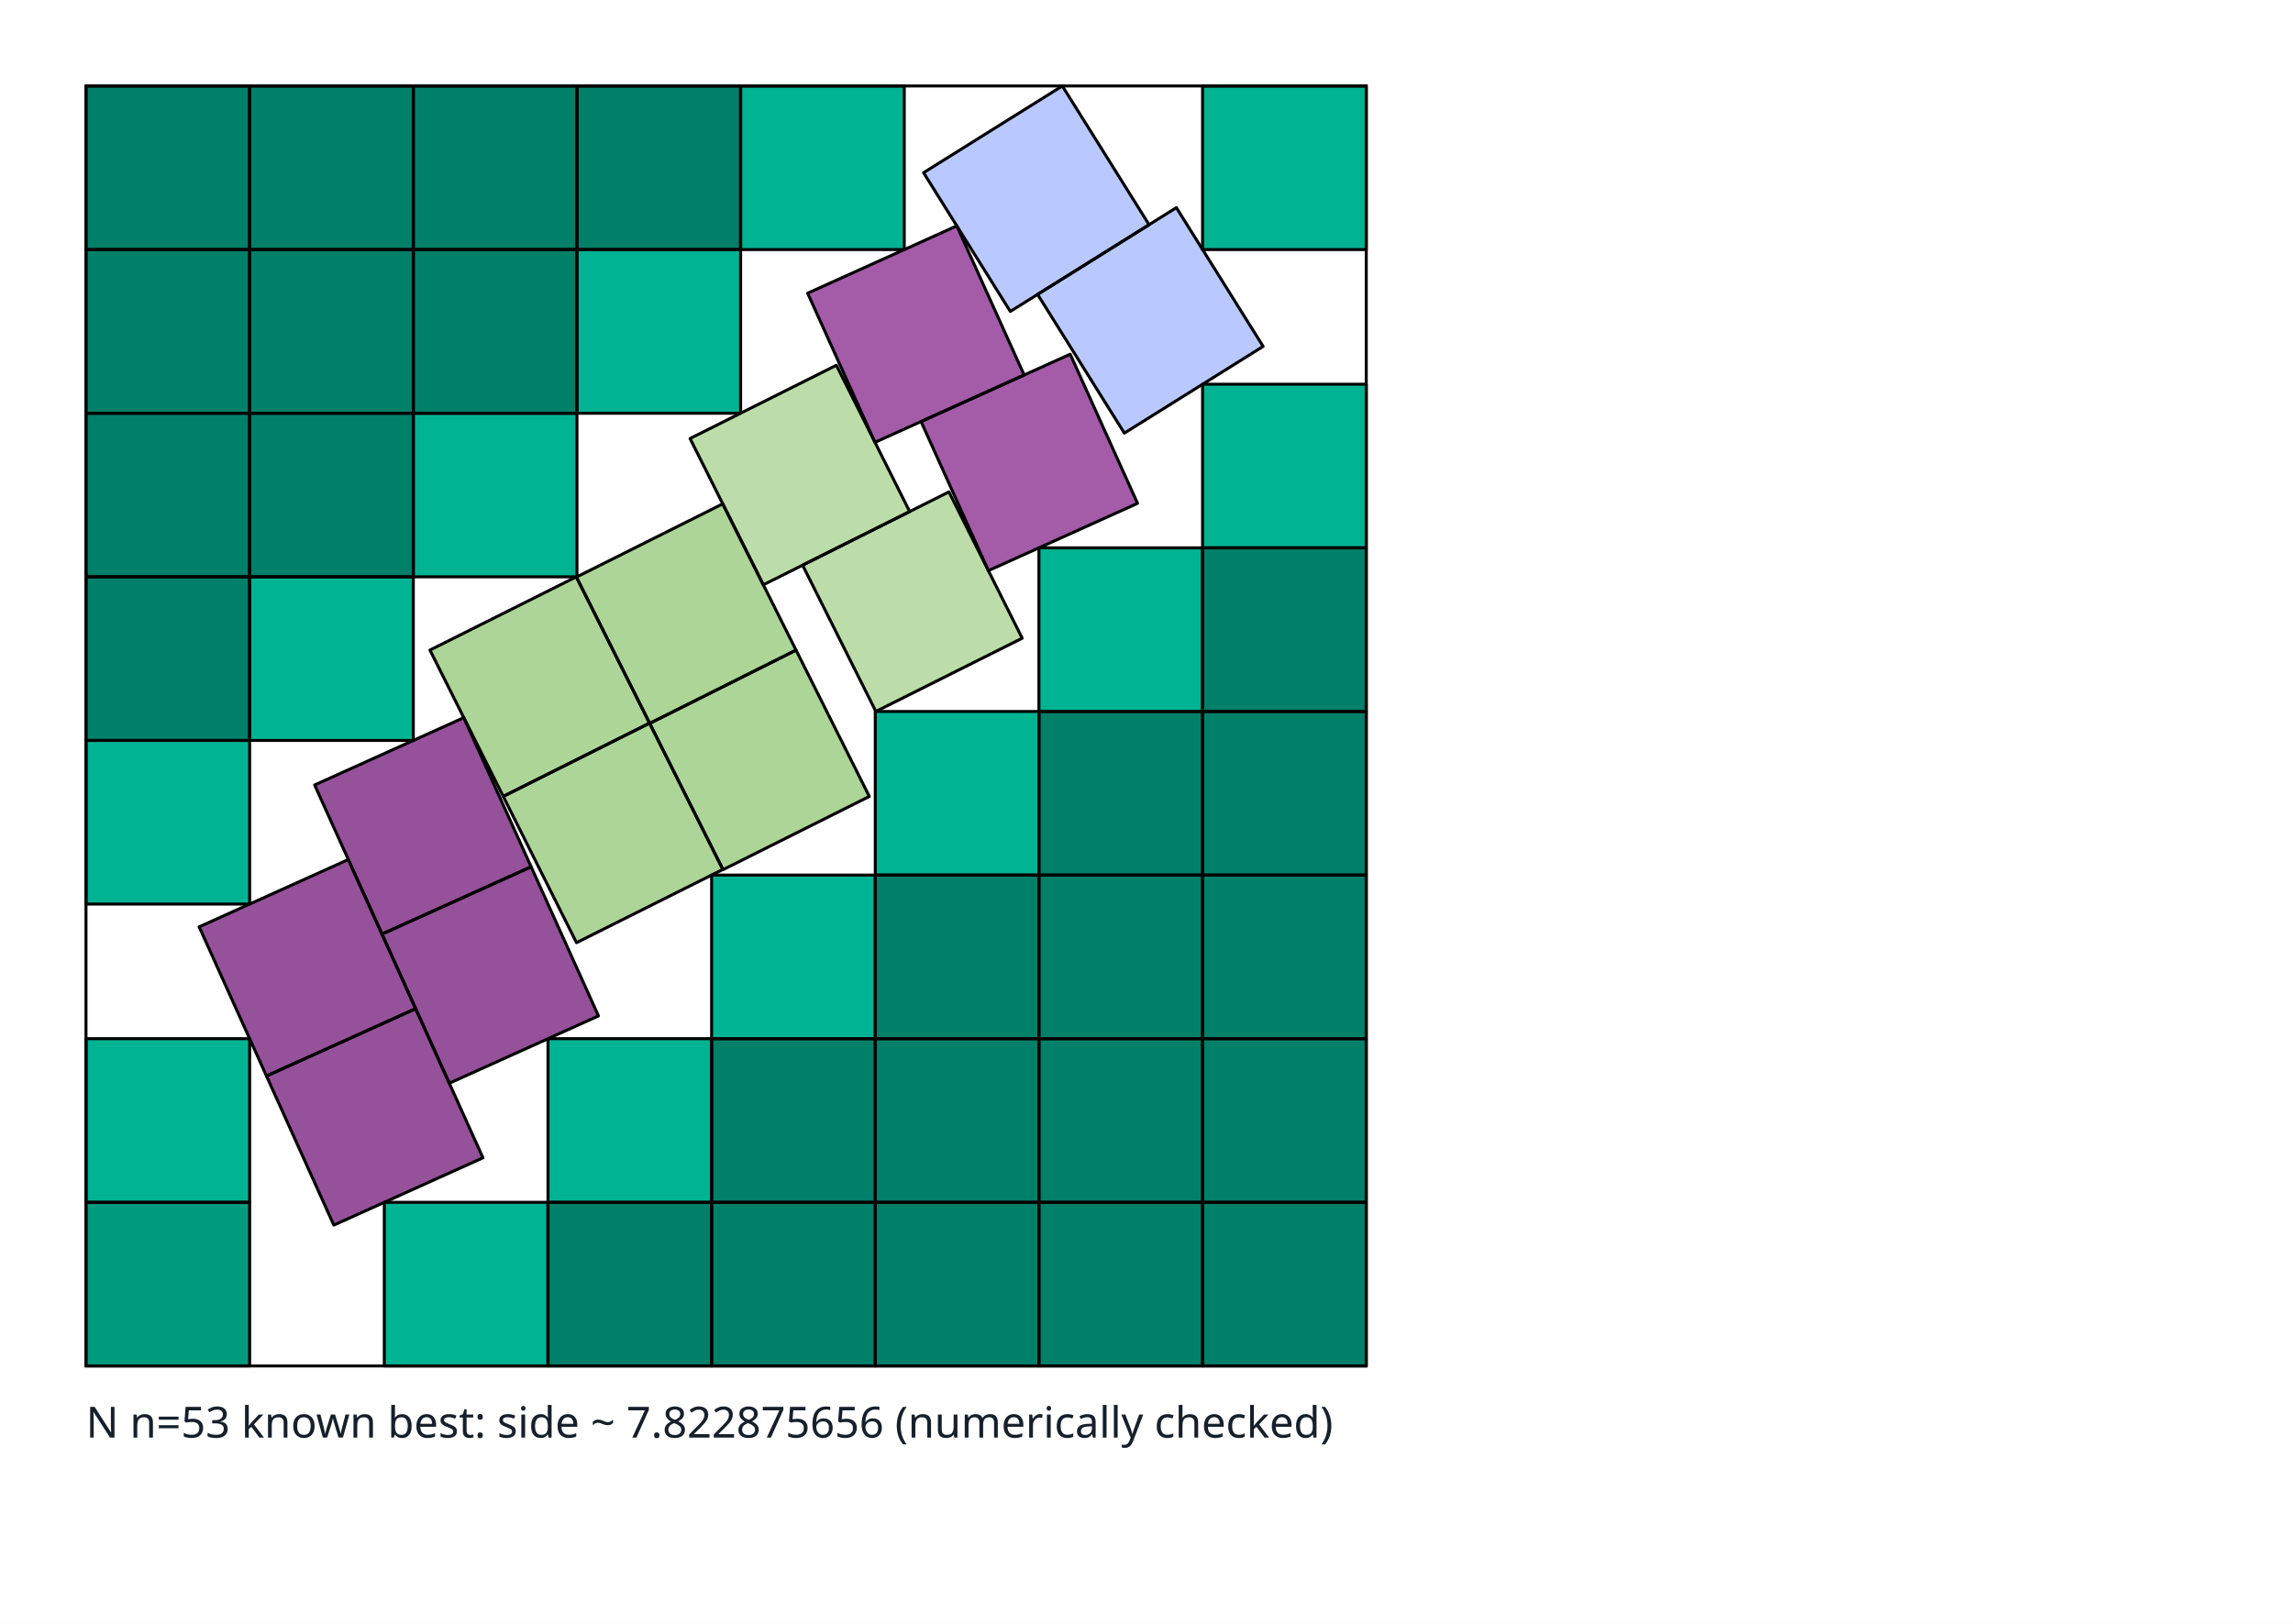
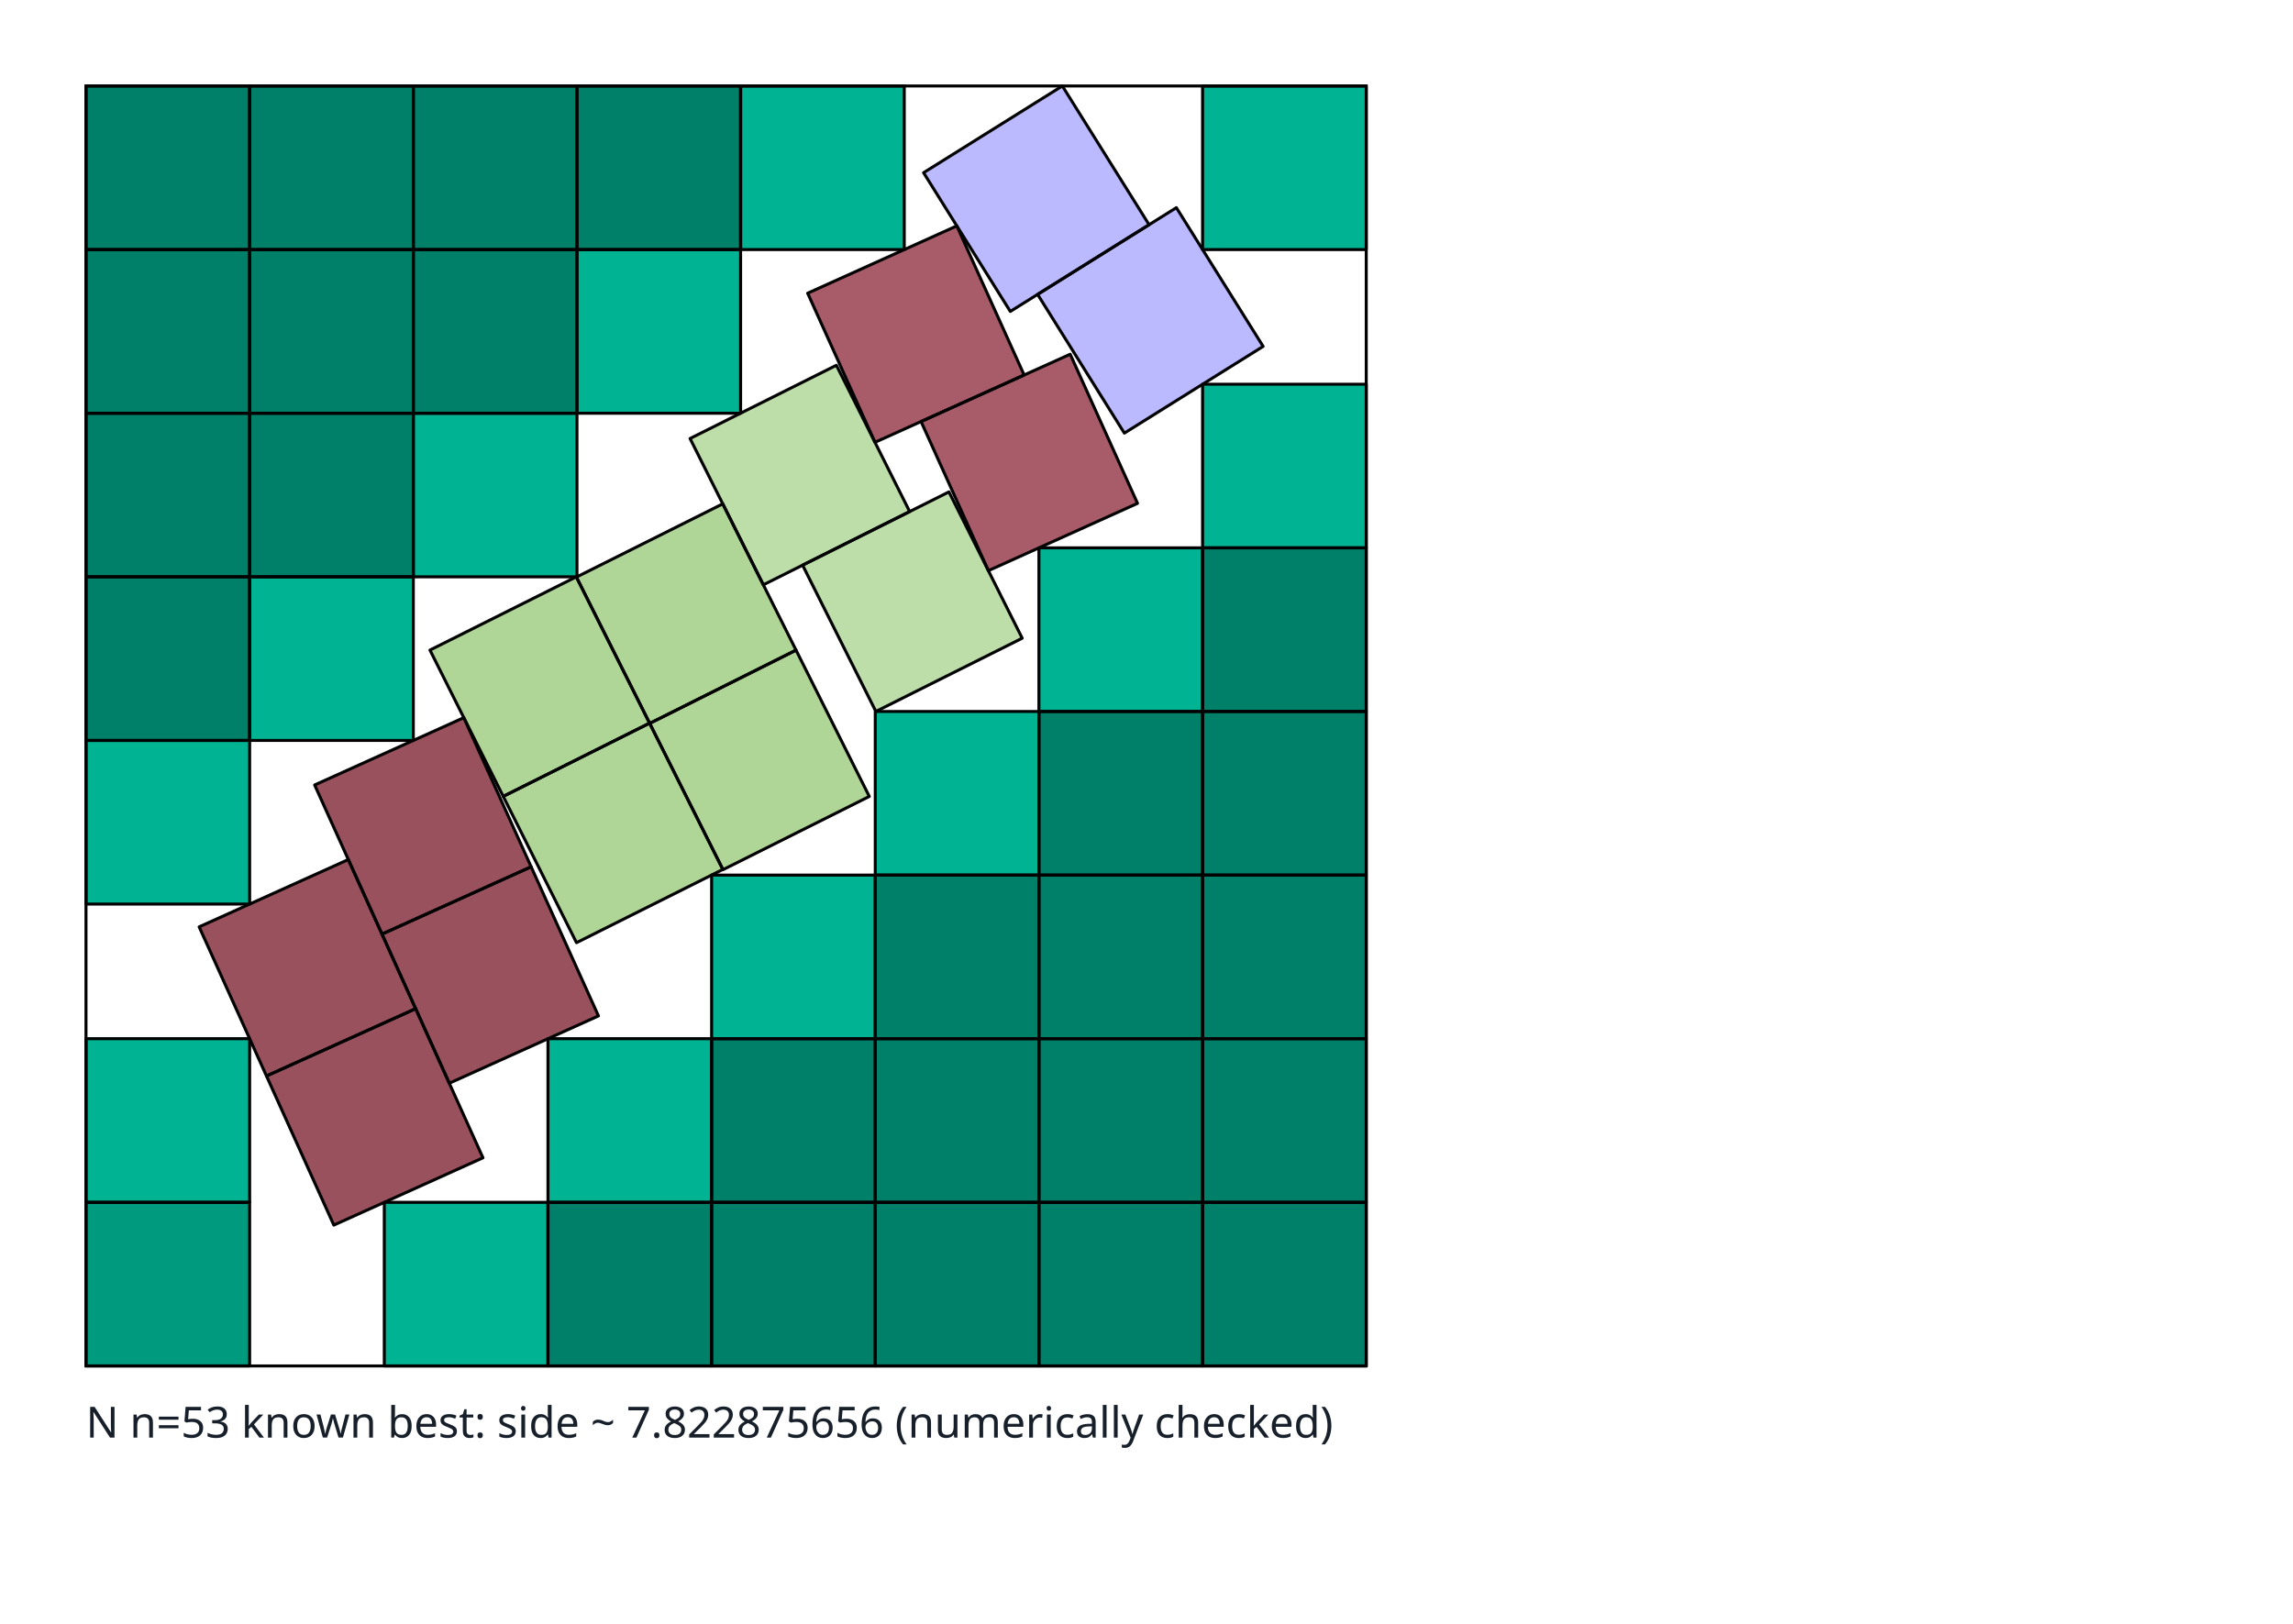
<svg xmlns="http://www.w3.org/2000/svg" width="960" height="680" viewBox="0 0 960 680" role="img" aria-labelledby="figure-title figure-description" data-static-fallback="final">
  <rect width="960" height="680" fill="#ffffff" />
  <g id="panel-0" data-panel="n=53 known best">
    <g id="panel-0-fills" data-layer="fills">
      <polygon data-feature="square-fill" data-square="square-001" data-hue-index="0" data-shade-index="0" data-orientation-radians="0.0" points="36,104.517 104.517,104.517 104.517,36 36,36" fill="#008069" fill-opacity="1.0" stroke="none" data-angle-class="0" data-angle-class-residual-radians="0E-59" data-contact-sides="4" data-full-side-contacts="square-006 square-002 wall-top wall-left" data-maximum-contact-residual="0" />
      <polygon data-feature="square-fill" data-square="square-002" data-hue-index="0" data-shade-index="0" data-orientation-radians="0.0" points="104.517,104.517 173.034,104.517 173.034,36 104.517,36" fill="#008069" fill-opacity="1.0" stroke="none" data-angle-class="0" data-angle-class-residual-radians="0E-59" data-contact-sides="4" data-full-side-contacts="square-007 square-003 wall-top square-001" data-maximum-contact-residual="0.0" />
      <polygon data-feature="square-fill" data-square="square-003" data-hue-index="0" data-shade-index="0" data-orientation-radians="0.0" points="173.034,104.517 241.551,104.517 241.551,36 173.034,36" fill="#008069" fill-opacity="1.0" stroke="none" data-angle-class="0" data-angle-class-residual-radians="0E-59" data-contact-sides="4" data-full-side-contacts="square-008 square-004 wall-top square-002" data-maximum-contact-residual="0.0" />
      <polygon data-feature="square-fill" data-square="square-004" data-hue-index="0" data-shade-index="0" data-orientation-radians="0.0" points="241.551,104.517 310.068,104.517 310.068,36 241.551,36" fill="#008069" fill-opacity="1.0" stroke="none" data-angle-class="0" data-angle-class-residual-radians="0E-59" data-contact-sides="4" data-full-side-contacts="square-009 square-005 wall-top square-003" data-maximum-contact-residual="0.0" />
      <polygon data-feature="square-fill" data-square="square-005" data-hue-index="0" data-shade-index="2" data-orientation-radians="0.0" points="310.068,104.517 378.585,104.517 378.585,36 310.068,36" fill="#00b393" fill-opacity="1.0" stroke="none" data-angle-class="0" data-angle-class-residual-radians="0E-59" data-contact-sides="2" data-full-side-contacts="wall-top square-004" data-maximum-contact-residual="0E-49" />
      <polygon data-feature="square-fill" data-square="square-006" data-hue-index="0" data-shade-index="0" data-orientation-radians="0.0" points="36,173.034 104.517,173.034 104.517,104.517 36,104.517" fill="#008069" fill-opacity="1.0" stroke="none" data-angle-class="0" data-angle-class-residual-radians="0E-59" data-contact-sides="4" data-full-side-contacts="square-010 square-007 square-001 wall-left" data-maximum-contact-residual="0" />
      <polygon data-feature="square-fill" data-square="square-007" data-hue-index="0" data-shade-index="0" data-orientation-radians="0.0" points="104.517,173.034 173.034,173.034 173.034,104.517 104.517,104.517" fill="#008069" fill-opacity="1.0" stroke="none" data-angle-class="0" data-angle-class-residual-radians="0E-59" data-contact-sides="4" data-full-side-contacts="square-011 square-008 square-002 square-006" data-maximum-contact-residual="0.0" />
      <polygon data-feature="square-fill" data-square="square-008" data-hue-index="0" data-shade-index="0" data-orientation-radians="0.0" points="173.034,173.034 241.551,173.034 241.551,104.517 173.034,104.517" fill="#008069" fill-opacity="1.0" stroke="none" data-angle-class="0" data-angle-class-residual-radians="0E-59" data-contact-sides="4" data-full-side-contacts="square-012 square-009 square-003 square-007" data-maximum-contact-residual="0.0" />
      <polygon data-feature="square-fill" data-square="square-009" data-hue-index="0" data-shade-index="2" data-orientation-radians="0.0" points="241.551,173.034 310.068,173.034 310.068,104.517 241.551,104.517" fill="#00b393" fill-opacity="1.0" stroke="none" data-angle-class="0" data-angle-class-residual-radians="0E-59" data-contact-sides="2" data-full-side-contacts="square-004 square-008" data-maximum-contact-residual="0.0" />
      <polygon data-feature="square-fill" data-square="square-010" data-hue-index="0" data-shade-index="0" data-orientation-radians="0.0" points="36,241.551 104.517,241.551 104.517,173.034 36,173.034" fill="#008069" fill-opacity="1.0" stroke="none" data-angle-class="0" data-angle-class-residual-radians="0E-59" data-contact-sides="4" data-full-side-contacts="square-013 square-011 square-006 wall-left" data-maximum-contact-residual="0" />
      <polygon data-feature="square-fill" data-square="square-011" data-hue-index="0" data-shade-index="0" data-orientation-radians="0.0" points="104.517,241.551 173.034,241.551 173.034,173.034 104.517,173.034" fill="#008069" fill-opacity="1.0" stroke="none" data-angle-class="0" data-angle-class-residual-radians="0E-59" data-contact-sides="4" data-full-side-contacts="square-014 square-012 square-007 square-010" data-maximum-contact-residual="0.0" />
      <polygon data-feature="square-fill" data-square="square-012" data-hue-index="0" data-shade-index="2" data-orientation-radians="0.0" points="173.034,241.551 241.551,241.551 241.551,173.034 173.034,173.034" fill="#00b393" fill-opacity="1.0" stroke="none" data-angle-class="0" data-angle-class-residual-radians="0E-59" data-contact-sides="2" data-full-side-contacts="square-008 square-011" data-maximum-contact-residual="0.0" />
      <polygon data-feature="square-fill" data-square="square-013" data-hue-index="0" data-shade-index="0" data-orientation-radians="0.0" points="36,310.068 104.517,310.068 104.517,241.551 36,241.551" fill="#008069" fill-opacity="1.0" stroke="none" data-angle-class="0" data-angle-class-residual-radians="0E-59" data-contact-sides="4" data-full-side-contacts="square-015 square-014 square-010 wall-left" data-maximum-contact-residual="0" />
      <polygon data-feature="square-fill" data-square="square-014" data-hue-index="0" data-shade-index="2" data-orientation-radians="0.0" points="104.517,310.068 173.034,310.068 173.034,241.551 104.517,241.551" fill="#00b393" fill-opacity="1.0" stroke="none" data-angle-class="0" data-angle-class-residual-radians="0E-59" data-contact-sides="2" data-full-side-contacts="square-011 square-013" data-maximum-contact-residual="0.0" />
      <polygon data-feature="square-fill" data-square="square-015" data-hue-index="0" data-shade-index="2" data-orientation-radians="0.0" points="36,378.585 104.517,378.585 104.517,310.068 36,310.068" fill="#00b393" fill-opacity="1.0" stroke="none" data-angle-class="0" data-angle-class-residual-radians="0E-59" data-contact-sides="2" data-full-side-contacts="square-013 wall-left" data-maximum-contact-residual="0" />
      <polygon data-feature="square-fill" data-square="square-016" data-hue-index="0" data-shade-index="0" data-orientation-radians="0.0" points="503.483,572 572,572 572,503.483 503.483,503.483" fill="#008069" fill-opacity="1.0" stroke="none" data-angle-class="0" data-angle-class-residual-radians="0E-59" data-contact-sides="4" data-full-side-contacts="wall-bottom wall-right square-022 square-017" data-maximum-contact-residual="0" />
      <polygon data-feature="square-fill" data-square="square-017" data-hue-index="0" data-shade-index="0" data-orientation-radians="0.0" points="434.966,572 503.483,572 503.483,503.483 434.966,503.483" fill="#008069" fill-opacity="1.0" stroke="none" data-angle-class="0" data-angle-class-residual-radians="0E-59" data-contact-sides="4" data-full-side-contacts="wall-bottom square-016 square-023 square-018" data-maximum-contact-residual="0" />
      <polygon data-feature="square-fill" data-square="square-018" data-hue-index="0" data-shade-index="0" data-orientation-radians="0.0" points="366.449,572 434.966,572 434.966,503.483 366.449,503.483" fill="#008069" fill-opacity="1.0" stroke="none" data-angle-class="0" data-angle-class-residual-radians="0E-59" data-contact-sides="4" data-full-side-contacts="wall-bottom square-017 square-024 square-019" data-maximum-contact-residual="0" />
      <polygon data-feature="square-fill" data-square="square-019" data-hue-index="0" data-shade-index="0" data-orientation-radians="0.0" points="297.932,572 366.449,572 366.449,503.483 297.932,503.483" fill="#008069" fill-opacity="1.0" stroke="none" data-angle-class="0" data-angle-class-residual-radians="0E-59" data-contact-sides="4" data-full-side-contacts="wall-bottom square-018 square-025 square-020" data-maximum-contact-residual="0" />
      <polygon data-feature="square-fill" data-square="square-020" data-hue-index="0" data-shade-index="0" data-orientation-radians="0.0" points="229.415,572 297.932,572 297.932,503.483 229.415,503.483" fill="#008069" fill-opacity="1.0" stroke="none" data-angle-class="0" data-angle-class-residual-radians="0E-59" data-contact-sides="4" data-full-side-contacts="wall-bottom square-019 square-026 square-021" data-maximum-contact-residual="0" />
      <polygon data-feature="square-fill" data-square="square-021" data-hue-index="0" data-shade-index="2" data-orientation-radians="0.0" points="160.898,572 229.415,572 229.415,503.483 160.898,503.483" fill="#00b393" fill-opacity="1.0" stroke="none" data-angle-class="0" data-angle-class-residual-radians="0E-59" data-contact-sides="2" data-full-side-contacts="wall-bottom square-020" data-maximum-contact-residual="0" />
      <polygon data-feature="square-fill" data-square="square-022" data-hue-index="0" data-shade-index="0" data-orientation-radians="0.0" points="503.483,503.483 572,503.483 572,434.966 503.483,434.966" fill="#008069" fill-opacity="1.0" stroke="none" data-angle-class="0" data-angle-class-residual-radians="0E-59" data-contact-sides="4" data-full-side-contacts="square-016 wall-right square-027 square-023" data-maximum-contact-residual="0E-49" />
      <polygon data-feature="square-fill" data-square="square-023" data-hue-index="0" data-shade-index="0" data-orientation-radians="0.0" points="434.966,503.483 503.483,503.483 503.483,434.966 434.966,434.966" fill="#008069" fill-opacity="1.0" stroke="none" data-angle-class="0" data-angle-class-residual-radians="0E-59" data-contact-sides="4" data-full-side-contacts="square-017 square-022 square-028 square-024" data-maximum-contact-residual="0E-49" />
      <polygon data-feature="square-fill" data-square="square-024" data-hue-index="0" data-shade-index="0" data-orientation-radians="0.0" points="366.449,503.483 434.966,503.483 434.966,434.966 366.449,434.966" fill="#008069" fill-opacity="1.0" stroke="none" data-angle-class="0" data-angle-class-residual-radians="0E-59" data-contact-sides="4" data-full-side-contacts="square-018 square-023 square-029 square-025" data-maximum-contact-residual="0E-49" />
      <polygon data-feature="square-fill" data-square="square-025" data-hue-index="0" data-shade-index="0" data-orientation-radians="0.0" points="297.932,503.483 366.449,503.483 366.449,434.966 297.932,434.966" fill="#008069" fill-opacity="1.0" stroke="none" data-angle-class="0" data-angle-class-residual-radians="0E-59" data-contact-sides="4" data-full-side-contacts="square-019 square-024 square-030 square-026" data-maximum-contact-residual="0E-49" />
      <polygon data-feature="square-fill" data-square="square-026" data-hue-index="0" data-shade-index="2" data-orientation-radians="0.0" points="229.415,503.483 297.932,503.483 297.932,434.966 229.415,434.966" fill="#00b393" fill-opacity="1.0" stroke="none" data-angle-class="0" data-angle-class-residual-radians="0E-59" data-contact-sides="2" data-full-side-contacts="square-020 square-025" data-maximum-contact-residual="0E-49" />
      <polygon data-feature="square-fill" data-square="square-027" data-hue-index="0" data-shade-index="0" data-orientation-radians="0.0" points="503.483,434.966 572,434.966 572,366.449 503.483,366.449" fill="#008069" fill-opacity="1.0" stroke="none" data-angle-class="0" data-angle-class-residual-radians="0E-59" data-contact-sides="4" data-full-side-contacts="square-022 wall-right square-031 square-028" data-maximum-contact-residual="0E-49" />
      <polygon data-feature="square-fill" data-square="square-028" data-hue-index="0" data-shade-index="0" data-orientation-radians="0.0" points="434.966,434.966 503.483,434.966 503.483,366.449 434.966,366.449" fill="#008069" fill-opacity="1.0" stroke="none" data-angle-class="0" data-angle-class-residual-radians="0E-59" data-contact-sides="4" data-full-side-contacts="square-023 square-027 square-032 square-029" data-maximum-contact-residual="0E-49" />
      <polygon data-feature="square-fill" data-square="square-029" data-hue-index="0" data-shade-index="0" data-orientation-radians="0.0" points="366.449,434.966 434.966,434.966 434.966,366.449 366.449,366.449" fill="#008069" fill-opacity="1.0" stroke="none" data-angle-class="0" data-angle-class-residual-radians="0E-59" data-contact-sides="4" data-full-side-contacts="square-024 square-028 square-033 square-030" data-maximum-contact-residual="0E-49" />
      <polygon data-feature="square-fill" data-square="square-030" data-hue-index="0" data-shade-index="2" data-orientation-radians="0.0" points="297.932,434.966 366.449,434.966 366.449,366.449 297.932,366.449" fill="#00b393" fill-opacity="1.0" stroke="none" data-angle-class="0" data-angle-class-residual-radians="0E-59" data-contact-sides="2" data-full-side-contacts="square-025 square-029" data-maximum-contact-residual="0E-49" />
      <polygon data-feature="square-fill" data-square="square-031" data-hue-index="0" data-shade-index="0" data-orientation-radians="0.0" points="503.483,366.449 572,366.449 572,297.932 503.483,297.932" fill="#008069" fill-opacity="1.0" stroke="none" data-angle-class="0" data-angle-class-residual-radians="0E-59" data-contact-sides="4" data-full-side-contacts="square-027 wall-right square-034 square-032" data-maximum-contact-residual="0E-49" />
      <polygon data-feature="square-fill" data-square="square-032" data-hue-index="0" data-shade-index="0" data-orientation-radians="0.0" points="434.966,366.449 503.483,366.449 503.483,297.932 434.966,297.932" fill="#008069" fill-opacity="1.0" stroke="none" data-angle-class="0" data-angle-class-residual-radians="0E-59" data-contact-sides="4" data-full-side-contacts="square-028 square-031 square-035 square-033" data-maximum-contact-residual="0E-49" />
      <polygon data-feature="square-fill" data-square="square-033" data-hue-index="0" data-shade-index="2" data-orientation-radians="0.0" points="366.449,366.449 434.966,366.449 434.966,297.932 366.449,297.932" fill="#00b393" fill-opacity="1.0" stroke="none" data-angle-class="0" data-angle-class-residual-radians="0E-59" data-contact-sides="2" data-full-side-contacts="square-029 square-032" data-maximum-contact-residual="0E-49" />
      <polygon data-feature="square-fill" data-square="square-034" data-hue-index="0" data-shade-index="0" data-orientation-radians="0.0" points="503.483,297.932 572,297.932 572,229.415 503.483,229.415" fill="#008069" fill-opacity="1.0" stroke="none" data-angle-class="0" data-angle-class-residual-radians="0E-59" data-contact-sides="4" data-full-side-contacts="square-031 wall-right square-036 square-035" data-maximum-contact-residual="0E-49" />
      <polygon data-feature="square-fill" data-square="square-035" data-hue-index="0" data-shade-index="2" data-orientation-radians="0.0" points="434.966,297.932 503.483,297.932 503.483,229.415 434.966,229.415" fill="#00b393" fill-opacity="1.0" stroke="none" data-angle-class="0" data-angle-class-residual-radians="0E-59" data-contact-sides="2" data-full-side-contacts="square-032 square-034" data-maximum-contact-residual="0E-49" />
      <polygon data-feature="square-fill" data-square="square-036" data-hue-index="0" data-shade-index="2" data-orientation-radians="0.0" points="503.483,229.415 572,229.415 572,160.898 503.483,160.898" fill="#00b393" fill-opacity="1.0" stroke="none" data-angle-class="0" data-angle-class-residual-radians="0E-59" data-contact-sides="2" data-full-side-contacts="square-034 wall-right" data-maximum-contact-residual="0E-49" />
      <polygon data-feature="square-fill" data-square="square-037" data-hue-index="0" data-shade-index="2" data-orientation-radians="0.0" points="503.483,104.517 572,104.517 572,36 503.483,36" fill="#00b393" fill-opacity="1.0" stroke="none" data-angle-class="0" data-angle-class-residual-radians="0E-59" data-contact-sides="2" data-full-side-contacts="wall-right wall-top" data-maximum-contact-residual="0E-49" />
      <polygon data-feature="square-fill" data-square="square-038" data-hue-index="0" data-shade-index="1" data-orientation-radians="0.0" points="36,572 104.517,572 104.517,503.483 36,503.483" fill="#009a7e" fill-opacity="1.0" stroke="none" data-angle-class="0" data-angle-class-residual-radians="0E-59" data-contact-sides="3" data-full-side-contacts="wall-bottom square-039 wall-left" data-maximum-contact-residual="0" />
      <polygon data-feature="square-fill" data-square="square-039" data-hue-index="0" data-shade-index="2" data-orientation-radians="0.0" points="36,503.483 104.517,503.483 104.517,434.966 36,434.966" fill="#00b393" fill-opacity="1.0" stroke="none" data-angle-class="0" data-angle-class-residual-radians="0E-59" data-contact-sides="2" data-full-side-contacts="square-038 wall-left" data-maximum-contact-residual="0.0" />
-       <polygon data-feature="square-fill" data-square="square-040" data-hue-index="1" data-shade-index="3" data-orientation-radians="0.4240310394907405040264721694943014868229007087462500489" points="111.565,450.578 174.014,422.388 145.823,359.939 83.374,388.129" fill="#955199" fill-opacity="1.0" stroke="none" data-angle-class="1" data-angle-class-residual-radians="0E-59" data-contact-sides="1" data-full-side-contacts="square-041" data-maximum-contact-residual="0E-69" />
-       <polygon data-feature="square-fill" data-square="square-041" data-hue-index="1" data-shade-index="3" data-orientation-radians="0.4240310394907405040264721694943014868229007087462500489" points="139.755,513.027 202.204,484.837 174.014,422.388 111.565,450.578" fill="#955199" fill-opacity="1.0" stroke="none" data-angle-class="1" data-angle-class-residual-radians="0E-59" data-contact-sides="1" data-full-side-contacts="square-040" data-maximum-contact-residual="0E-69" />
-       <polygon data-feature="square-fill" data-square="square-042" data-hue-index="1" data-shade-index="3" data-orientation-radians="0.4240310394907405040264721694943014868229007087462500489" points="159.918,391.163 222.367,362.973 194.177,300.524 131.728,328.714" fill="#955199" fill-opacity="1.0" stroke="none" data-angle-class="1" data-angle-class-residual-radians="0E-59" data-contact-sides="1" data-full-side-contacts="square-043" data-maximum-contact-residual="0E-69" />
-       <polygon data-feature="square-fill" data-square="square-043" data-hue-index="1" data-shade-index="3" data-orientation-radians="0.4240310394907405040264721694943014868229007087462500489" points="188.109,453.612 250.558,425.422 222.367,362.973 159.918,391.163" fill="#955199" fill-opacity="1.0" stroke="none" data-angle-class="1" data-angle-class-residual-radians="0E-59" data-contact-sides="1" data-full-side-contacts="square-042" data-maximum-contact-residual="0E-69" />
-       <polygon data-feature="square-fill" data-square="square-044" data-hue-index="2" data-shade-index="3" data-orientation-radians="0.4642265970582888532478846760585651386795599540293319097" points="210.686,333.494 271.952,302.817 241.274,241.551 180.009,272.228" fill="#add597" fill-opacity="1.0" stroke="none" data-angle-class="2" data-angle-class-residual-radians="0E-59" data-contact-sides="1" data-full-side-contacts="square-045" data-maximum-contact-residual="0E-69" />
-       <polygon data-feature="square-fill" data-square="square-045" data-hue-index="2" data-shade-index="3" data-orientation-radians="0.4642265970582888532478846760585651386795599540293319097" points="241.363,394.76 302.629,364.082 271.952,302.817 210.686,333.494" fill="#add597" fill-opacity="1.0" stroke="none" data-angle-class="2" data-angle-class-residual-radians="0E-59" data-contact-sides="1" data-full-side-contacts="square-044" data-maximum-contact-residual="0E-69" />
-       <polygon data-feature="square-fill" data-square="square-046" data-hue-index="2" data-shade-index="3" data-orientation-radians="0.4642265970582888532478846760585651386795599540293319097" points="272.007,302.927 333.273,272.25 302.596,210.985 241.33,241.662" fill="#add597" fill-opacity="1.0" stroke="none" data-angle-class="2" data-angle-class-residual-radians="0E-59" data-contact-sides="1" data-full-side-contacts="square-047" data-maximum-contact-residual="0E-69" />
-       <polygon data-feature="square-fill" data-square="square-047" data-hue-index="2" data-shade-index="3" data-orientation-radians="0.4642265970582888532478846760585651386795599540293319097" points="302.684,364.193 363.95,333.516 333.273,272.25 272.007,302.927" fill="#add597" fill-opacity="1.0" stroke="none" data-angle-class="2" data-angle-class-residual-radians="0E-59" data-contact-sides="1" data-full-side-contacts="square-046" data-maximum-contact-residual="0E-69" />
-       <polygon data-feature="square-fill" data-square="square-048" data-hue-index="2" data-shade-index="4" data-orientation-radians="0.4642265970582888532478846760585651386795599540293319097" points="319.577,244.899 380.843,214.222 350.166,152.956 288.9,183.633" fill="#bcdda9" fill-opacity="1.0" stroke="none" data-angle-class="2" data-angle-class-residual-radians="0E-59" data-contact-sides="0" data-full-side-contacts="" />
-       <polygon data-feature="square-fill" data-square="square-049" data-hue-index="2" data-shade-index="4" data-orientation-radians="0.4642265970582888532478846760585651386795599540293319097" points="366.696,297.932 427.962,267.255 397.285,205.989 336.019,236.666" fill="#bcdda9" fill-opacity="1.0" stroke="none" data-angle-class="2" data-angle-class-residual-radians="0E-59" data-contact-sides="0" data-full-side-contacts="" />
-       <polygon data-feature="square-fill" data-square="square-050" data-hue-index="1" data-shade-index="4" data-orientation-radians="0.4240310394907405040264721694943014868229007087462500489" points="366.324,185.226 428.773,157.036 400.583,94.587 338.134,122.777" fill="#a45ba8" fill-opacity="1.0" stroke="none" data-angle-class="1" data-angle-class-residual-radians="0E-59" data-contact-sides="0" data-full-side-contacts="" />
-       <polygon data-feature="square-fill" data-square="square-051" data-hue-index="1" data-shade-index="4" data-orientation-radians="0.4240310394907405040264721694943014868229007087462500489" points="413.799,238.97 476.248,210.78 448.058,148.331 385.609,176.521" fill="#a45ba8" fill-opacity="1.0" stroke="none" data-angle-class="1" data-angle-class-residual-radians="0E-59" data-contact-sides="0" data-full-side-contacts="" />
-       <polygon data-feature="square-fill" data-square="square-052" data-hue-index="3" data-shade-index="4" data-orientation-radians="0.5587226964324999896057506130148716251820455811886470565" points="470.728,181.375 528.826,145.054 492.505,86.957 434.407,123.278" fill="#b9c9ff" fill-opacity="1.0" stroke="none" data-angle-class="3" data-angle-class-residual-radians="0E-59" data-contact-sides="0" data-full-side-contacts="" />
-       <polygon data-feature="square-fill" data-square="square-053" data-hue-index="3" data-shade-index="4" data-orientation-radians="0.5587226964324999896057506130148716251820455811886470565" points="422.984,130.419 481.082,94.098 444.761,36 386.663,72.321" fill="#b9c9ff" fill-opacity="1.0" stroke="none" data-angle-class="3" data-angle-class-residual-radians="0E-59" data-contact-sides="0" data-full-side-contacts="" />
+       <polygon data-feature="square-fill" data-square="square-040" data-hue-index="1" data-shade-index="3" data-orientation-radians="0.4240310394907405040264721694943014868229007087462500489" points="111.565,450.578 174.014,422.388 145.823,359.939 83.374,388.129" fill="#99515d" fill-opacity="1.0" stroke="none" data-angle-class="1" data-angle-class-residual-radians="0E-59" data-contact-sides="1" data-full-side-contacts="square-041" data-maximum-contact-residual="0E-69" />
+       <polygon data-feature="square-fill" data-square="square-041" data-hue-index="1" data-shade-index="3" data-orientation-radians="0.4240310394907405040264721694943014868229007087462500489" points="139.755,513.027 202.204,484.837 174.014,422.388 111.565,450.578" fill="#99515d" fill-opacity="1.0" stroke="none" data-angle-class="1" data-angle-class-residual-radians="0E-59" data-contact-sides="1" data-full-side-contacts="square-040" data-maximum-contact-residual="0E-69" />
+       <polygon data-feature="square-fill" data-square="square-042" data-hue-index="1" data-shade-index="3" data-orientation-radians="0.4240310394907405040264721694943014868229007087462500489" points="159.918,391.163 222.367,362.973 194.177,300.524 131.728,328.714" fill="#99515d" fill-opacity="1.0" stroke="none" data-angle-class="1" data-angle-class-residual-radians="0E-59" data-contact-sides="1" data-full-side-contacts="square-043" data-maximum-contact-residual="0E-69" />
+       <polygon data-feature="square-fill" data-square="square-043" data-hue-index="1" data-shade-index="3" data-orientation-radians="0.4240310394907405040264721694943014868229007087462500489" points="188.109,453.612 250.558,425.422 222.367,362.973 159.918,391.163" fill="#99515d" fill-opacity="1.0" stroke="none" data-angle-class="1" data-angle-class-residual-radians="0E-59" data-contact-sides="1" data-full-side-contacts="square-042" data-maximum-contact-residual="0E-69" />
+       <polygon data-feature="square-fill" data-square="square-044" data-hue-index="2" data-shade-index="3" data-orientation-radians="0.4642265970582888532478846760585651386795599540293319097" points="210.686,333.494 271.952,302.817 241.274,241.551 180.009,272.228" fill="#afd597" fill-opacity="1.0" stroke="none" data-angle-class="2" data-angle-class-residual-radians="0E-59" data-contact-sides="1" data-full-side-contacts="square-045" data-maximum-contact-residual="0E-69" />
+       <polygon data-feature="square-fill" data-square="square-045" data-hue-index="2" data-shade-index="3" data-orientation-radians="0.4642265970582888532478846760585651386795599540293319097" points="241.363,394.76 302.629,364.082 271.952,302.817 210.686,333.494" fill="#afd597" fill-opacity="1.0" stroke="none" data-angle-class="2" data-angle-class-residual-radians="0E-59" data-contact-sides="1" data-full-side-contacts="square-044" data-maximum-contact-residual="0E-69" />
+       <polygon data-feature="square-fill" data-square="square-046" data-hue-index="2" data-shade-index="3" data-orientation-radians="0.4642265970582888532478846760585651386795599540293319097" points="272.007,302.927 333.273,272.25 302.596,210.985 241.33,241.662" fill="#afd597" fill-opacity="1.0" stroke="none" data-angle-class="2" data-angle-class-residual-radians="0E-59" data-contact-sides="1" data-full-side-contacts="square-047" data-maximum-contact-residual="0E-69" />
+       <polygon data-feature="square-fill" data-square="square-047" data-hue-index="2" data-shade-index="3" data-orientation-radians="0.4642265970582888532478846760585651386795599540293319097" points="302.684,364.193 363.95,333.516 333.273,272.25 272.007,302.927" fill="#afd597" fill-opacity="1.0" stroke="none" data-angle-class="2" data-angle-class-residual-radians="0E-59" data-contact-sides="1" data-full-side-contacts="square-046" data-maximum-contact-residual="0E-69" />
+       <polygon data-feature="square-fill" data-square="square-048" data-hue-index="2" data-shade-index="4" data-orientation-radians="0.4642265970582888532478846760585651386795599540293319097" points="319.577,244.899 380.843,214.222 350.166,152.956 288.9,183.633" fill="#bddda9" fill-opacity="1.0" stroke="none" data-angle-class="2" data-angle-class-residual-radians="0E-59" data-contact-sides="0" data-full-side-contacts="" />
+       <polygon data-feature="square-fill" data-square="square-049" data-hue-index="2" data-shade-index="4" data-orientation-radians="0.4642265970582888532478846760585651386795599540293319097" points="366.696,297.932 427.962,267.255 397.285,205.989 336.019,236.666" fill="#bddda9" fill-opacity="1.0" stroke="none" data-angle-class="2" data-angle-class-residual-radians="0E-59" data-contact-sides="0" data-full-side-contacts="" />
+       <polygon data-feature="square-fill" data-square="square-050" data-hue-index="1" data-shade-index="4" data-orientation-radians="0.4240310394907405040264721694943014868229007087462500489" points="366.324,185.226 428.773,157.036 400.583,94.587 338.134,122.777" fill="#a85b68" fill-opacity="1.0" stroke="none" data-angle-class="1" data-angle-class-residual-radians="0E-59" data-contact-sides="0" data-full-side-contacts="" />
+       <polygon data-feature="square-fill" data-square="square-051" data-hue-index="1" data-shade-index="4" data-orientation-radians="0.4240310394907405040264721694943014868229007087462500489" points="413.799,238.97 476.248,210.78 448.058,148.331 385.609,176.521" fill="#a85b68" fill-opacity="1.0" stroke="none" data-angle-class="1" data-angle-class-residual-radians="0E-59" data-contact-sides="0" data-full-side-contacts="" />
+       <polygon data-feature="square-fill" data-square="square-052" data-hue-index="3" data-shade-index="4" data-orientation-radians="0.5587226964324999896057506130148716251820455811886470565" points="470.728,181.375 528.826,145.054 492.505,86.957 434.407,123.278" fill="#bbb9ff" fill-opacity="1.0" stroke="none" data-angle-class="3" data-angle-class-residual-radians="0E-59" data-contact-sides="0" data-full-side-contacts="" />
+       <polygon data-feature="square-fill" data-square="square-053" data-hue-index="3" data-shade-index="4" data-orientation-radians="0.5587226964324999896057506130148716251820455811886470565" points="422.984,130.419 481.082,94.098 444.761,36 386.663,72.321" fill="#bbb9ff" fill-opacity="1.0" stroke="none" data-angle-class="3" data-angle-class-residual-radians="0E-59" data-contact-sides="0" data-full-side-contacts="" />
    </g>
    <g id="panel-0-outlines" data-layer="outlines">
      <polygon data-feature="square-outline" data-square="square-001" points="36,104.517 104.517,104.517 104.517,36 36,36" stroke-linejoin="round" fill="none" stroke="#000000" stroke-width="1.25" vector-effect="non-scaling-stroke" />
      <polygon data-feature="square-outline" data-square="square-002" points="104.517,104.517 173.034,104.517 173.034,36 104.517,36" stroke-linejoin="round" fill="none" stroke="#000000" stroke-width="1.25" vector-effect="non-scaling-stroke" />
      <polygon data-feature="square-outline" data-square="square-003" points="173.034,104.517 241.551,104.517 241.551,36 173.034,36" stroke-linejoin="round" fill="none" stroke="#000000" stroke-width="1.25" vector-effect="non-scaling-stroke" />
      <polygon data-feature="square-outline" data-square="square-004" points="241.551,104.517 310.068,104.517 310.068,36 241.551,36" stroke-linejoin="round" fill="none" stroke="#000000" stroke-width="1.25" vector-effect="non-scaling-stroke" />
      <polygon data-feature="square-outline" data-square="square-005" points="310.068,104.517 378.585,104.517 378.585,36 310.068,36" stroke-linejoin="round" fill="none" stroke="#000000" stroke-width="1.25" vector-effect="non-scaling-stroke" />
      <polygon data-feature="square-outline" data-square="square-006" points="36,173.034 104.517,173.034 104.517,104.517 36,104.517" stroke-linejoin="round" fill="none" stroke="#000000" stroke-width="1.25" vector-effect="non-scaling-stroke" />
      <polygon data-feature="square-outline" data-square="square-007" points="104.517,173.034 173.034,173.034 173.034,104.517 104.517,104.517" stroke-linejoin="round" fill="none" stroke="#000000" stroke-width="1.25" vector-effect="non-scaling-stroke" />
      <polygon data-feature="square-outline" data-square="square-008" points="173.034,173.034 241.551,173.034 241.551,104.517 173.034,104.517" stroke-linejoin="round" fill="none" stroke="#000000" stroke-width="1.25" vector-effect="non-scaling-stroke" />
      <polygon data-feature="square-outline" data-square="square-009" points="241.551,173.034 310.068,173.034 310.068,104.517 241.551,104.517" stroke-linejoin="round" fill="none" stroke="#000000" stroke-width="1.25" vector-effect="non-scaling-stroke" />
      <polygon data-feature="square-outline" data-square="square-010" points="36,241.551 104.517,241.551 104.517,173.034 36,173.034" stroke-linejoin="round" fill="none" stroke="#000000" stroke-width="1.25" vector-effect="non-scaling-stroke" />
      <polygon data-feature="square-outline" data-square="square-011" points="104.517,241.551 173.034,241.551 173.034,173.034 104.517,173.034" stroke-linejoin="round" fill="none" stroke="#000000" stroke-width="1.25" vector-effect="non-scaling-stroke" />
      <polygon data-feature="square-outline" data-square="square-012" points="173.034,241.551 241.551,241.551 241.551,173.034 173.034,173.034" stroke-linejoin="round" fill="none" stroke="#000000" stroke-width="1.25" vector-effect="non-scaling-stroke" />
      <polygon data-feature="square-outline" data-square="square-013" points="36,310.068 104.517,310.068 104.517,241.551 36,241.551" stroke-linejoin="round" fill="none" stroke="#000000" stroke-width="1.25" vector-effect="non-scaling-stroke" />
      <polygon data-feature="square-outline" data-square="square-014" points="104.517,310.068 173.034,310.068 173.034,241.551 104.517,241.551" stroke-linejoin="round" fill="none" stroke="#000000" stroke-width="1.25" vector-effect="non-scaling-stroke" />
      <polygon data-feature="square-outline" data-square="square-015" points="36,378.585 104.517,378.585 104.517,310.068 36,310.068" stroke-linejoin="round" fill="none" stroke="#000000" stroke-width="1.25" vector-effect="non-scaling-stroke" />
      <polygon data-feature="square-outline" data-square="square-016" points="503.483,572 572,572 572,503.483 503.483,503.483" stroke-linejoin="round" fill="none" stroke="#000000" stroke-width="1.25" vector-effect="non-scaling-stroke" />
      <polygon data-feature="square-outline" data-square="square-017" points="434.966,572 503.483,572 503.483,503.483 434.966,503.483" stroke-linejoin="round" fill="none" stroke="#000000" stroke-width="1.25" vector-effect="non-scaling-stroke" />
      <polygon data-feature="square-outline" data-square="square-018" points="366.449,572 434.966,572 434.966,503.483 366.449,503.483" stroke-linejoin="round" fill="none" stroke="#000000" stroke-width="1.25" vector-effect="non-scaling-stroke" />
      <polygon data-feature="square-outline" data-square="square-019" points="297.932,572 366.449,572 366.449,503.483 297.932,503.483" stroke-linejoin="round" fill="none" stroke="#000000" stroke-width="1.25" vector-effect="non-scaling-stroke" />
      <polygon data-feature="square-outline" data-square="square-020" points="229.415,572 297.932,572 297.932,503.483 229.415,503.483" stroke-linejoin="round" fill="none" stroke="#000000" stroke-width="1.25" vector-effect="non-scaling-stroke" />
      <polygon data-feature="square-outline" data-square="square-021" points="160.898,572 229.415,572 229.415,503.483 160.898,503.483" stroke-linejoin="round" fill="none" stroke="#000000" stroke-width="1.25" vector-effect="non-scaling-stroke" />
      <polygon data-feature="square-outline" data-square="square-022" points="503.483,503.483 572,503.483 572,434.966 503.483,434.966" stroke-linejoin="round" fill="none" stroke="#000000" stroke-width="1.25" vector-effect="non-scaling-stroke" />
      <polygon data-feature="square-outline" data-square="square-023" points="434.966,503.483 503.483,503.483 503.483,434.966 434.966,434.966" stroke-linejoin="round" fill="none" stroke="#000000" stroke-width="1.25" vector-effect="non-scaling-stroke" />
      <polygon data-feature="square-outline" data-square="square-024" points="366.449,503.483 434.966,503.483 434.966,434.966 366.449,434.966" stroke-linejoin="round" fill="none" stroke="#000000" stroke-width="1.25" vector-effect="non-scaling-stroke" />
      <polygon data-feature="square-outline" data-square="square-025" points="297.932,503.483 366.449,503.483 366.449,434.966 297.932,434.966" stroke-linejoin="round" fill="none" stroke="#000000" stroke-width="1.25" vector-effect="non-scaling-stroke" />
      <polygon data-feature="square-outline" data-square="square-026" points="229.415,503.483 297.932,503.483 297.932,434.966 229.415,434.966" stroke-linejoin="round" fill="none" stroke="#000000" stroke-width="1.25" vector-effect="non-scaling-stroke" />
      <polygon data-feature="square-outline" data-square="square-027" points="503.483,434.966 572,434.966 572,366.449 503.483,366.449" stroke-linejoin="round" fill="none" stroke="#000000" stroke-width="1.25" vector-effect="non-scaling-stroke" />
      <polygon data-feature="square-outline" data-square="square-028" points="434.966,434.966 503.483,434.966 503.483,366.449 434.966,366.449" stroke-linejoin="round" fill="none" stroke="#000000" stroke-width="1.25" vector-effect="non-scaling-stroke" />
      <polygon data-feature="square-outline" data-square="square-029" points="366.449,434.966 434.966,434.966 434.966,366.449 366.449,366.449" stroke-linejoin="round" fill="none" stroke="#000000" stroke-width="1.25" vector-effect="non-scaling-stroke" />
      <polygon data-feature="square-outline" data-square="square-030" points="297.932,434.966 366.449,434.966 366.449,366.449 297.932,366.449" stroke-linejoin="round" fill="none" stroke="#000000" stroke-width="1.25" vector-effect="non-scaling-stroke" />
      <polygon data-feature="square-outline" data-square="square-031" points="503.483,366.449 572,366.449 572,297.932 503.483,297.932" stroke-linejoin="round" fill="none" stroke="#000000" stroke-width="1.25" vector-effect="non-scaling-stroke" />
      <polygon data-feature="square-outline" data-square="square-032" points="434.966,366.449 503.483,366.449 503.483,297.932 434.966,297.932" stroke-linejoin="round" fill="none" stroke="#000000" stroke-width="1.25" vector-effect="non-scaling-stroke" />
      <polygon data-feature="square-outline" data-square="square-033" points="366.449,366.449 434.966,366.449 434.966,297.932 366.449,297.932" stroke-linejoin="round" fill="none" stroke="#000000" stroke-width="1.25" vector-effect="non-scaling-stroke" />
      <polygon data-feature="square-outline" data-square="square-034" points="503.483,297.932 572,297.932 572,229.415 503.483,229.415" stroke-linejoin="round" fill="none" stroke="#000000" stroke-width="1.25" vector-effect="non-scaling-stroke" />
      <polygon data-feature="square-outline" data-square="square-035" points="434.966,297.932 503.483,297.932 503.483,229.415 434.966,229.415" stroke-linejoin="round" fill="none" stroke="#000000" stroke-width="1.25" vector-effect="non-scaling-stroke" />
      <polygon data-feature="square-outline" data-square="square-036" points="503.483,229.415 572,229.415 572,160.898 503.483,160.898" stroke-linejoin="round" fill="none" stroke="#000000" stroke-width="1.25" vector-effect="non-scaling-stroke" />
      <polygon data-feature="square-outline" data-square="square-037" points="503.483,104.517 572,104.517 572,36 503.483,36" stroke-linejoin="round" fill="none" stroke="#000000" stroke-width="1.25" vector-effect="non-scaling-stroke" />
      <polygon data-feature="square-outline" data-square="square-038" points="36,572 104.517,572 104.517,503.483 36,503.483" stroke-linejoin="round" fill="none" stroke="#000000" stroke-width="1.25" vector-effect="non-scaling-stroke" />
      <polygon data-feature="square-outline" data-square="square-039" points="36,503.483 104.517,503.483 104.517,434.966 36,434.966" stroke-linejoin="round" fill="none" stroke="#000000" stroke-width="1.25" vector-effect="non-scaling-stroke" />
      <polygon data-feature="square-outline" data-square="square-040" points="111.565,450.578 174.014,422.388 145.823,359.939 83.374,388.129" stroke-linejoin="round" fill="none" stroke="#000000" stroke-width="1.25" vector-effect="non-scaling-stroke" />
      <polygon data-feature="square-outline" data-square="square-041" points="139.755,513.027 202.204,484.837 174.014,422.388 111.565,450.578" stroke-linejoin="round" fill="none" stroke="#000000" stroke-width="1.25" vector-effect="non-scaling-stroke" />
      <polygon data-feature="square-outline" data-square="square-042" points="159.918,391.163 222.367,362.973 194.177,300.524 131.728,328.714" stroke-linejoin="round" fill="none" stroke="#000000" stroke-width="1.25" vector-effect="non-scaling-stroke" />
      <polygon data-feature="square-outline" data-square="square-043" points="188.109,453.612 250.558,425.422 222.367,362.973 159.918,391.163" stroke-linejoin="round" fill="none" stroke="#000000" stroke-width="1.25" vector-effect="non-scaling-stroke" />
      <polygon data-feature="square-outline" data-square="square-044" points="210.686,333.494 271.952,302.817 241.274,241.551 180.009,272.228" stroke-linejoin="round" fill="none" stroke="#000000" stroke-width="1.25" vector-effect="non-scaling-stroke" />
      <polygon data-feature="square-outline" data-square="square-045" points="241.363,394.76 302.629,364.082 271.952,302.817 210.686,333.494" stroke-linejoin="round" fill="none" stroke="#000000" stroke-width="1.25" vector-effect="non-scaling-stroke" />
      <polygon data-feature="square-outline" data-square="square-046" points="272.007,302.927 333.273,272.25 302.596,210.985 241.33,241.662" stroke-linejoin="round" fill="none" stroke="#000000" stroke-width="1.25" vector-effect="non-scaling-stroke" />
      <polygon data-feature="square-outline" data-square="square-047" points="302.684,364.193 363.95,333.516 333.273,272.25 272.007,302.927" stroke-linejoin="round" fill="none" stroke="#000000" stroke-width="1.25" vector-effect="non-scaling-stroke" />
      <polygon data-feature="square-outline" data-square="square-048" points="319.577,244.899 380.843,214.222 350.166,152.956 288.9,183.633" stroke-linejoin="round" fill="none" stroke="#000000" stroke-width="1.25" vector-effect="non-scaling-stroke" />
      <polygon data-feature="square-outline" data-square="square-049" points="366.696,297.932 427.962,267.255 397.285,205.989 336.019,236.666" stroke-linejoin="round" fill="none" stroke="#000000" stroke-width="1.25" vector-effect="non-scaling-stroke" />
      <polygon data-feature="square-outline" data-square="square-050" points="366.324,185.226 428.773,157.036 400.583,94.587 338.134,122.777" stroke-linejoin="round" fill="none" stroke="#000000" stroke-width="1.25" vector-effect="non-scaling-stroke" />
      <polygon data-feature="square-outline" data-square="square-051" points="413.799,238.97 476.248,210.78 448.058,148.331 385.609,176.521" stroke-linejoin="round" fill="none" stroke="#000000" stroke-width="1.25" vector-effect="non-scaling-stroke" />
      <polygon data-feature="square-outline" data-square="square-052" points="470.728,181.375 528.826,145.054 492.505,86.957 434.407,123.278" stroke-linejoin="round" fill="none" stroke="#000000" stroke-width="1.25" vector-effect="non-scaling-stroke" />
      <polygon data-feature="square-outline" data-square="square-053" points="422.984,130.419 481.082,94.098 444.761,36 386.663,72.321" stroke-linejoin="round" fill="none" stroke="#000000" stroke-width="1.25" vector-effect="non-scaling-stroke" />
      <rect data-feature="container-outline" x="36" y="36" width="536" height="536" fill="none" stroke="#000000" stroke-width="1.25" vector-effect="non-scaling-stroke" />
    </g>
  </g>
  <text x="36" y="602" font-size="18" font-family="system-ui, sans-serif" fill="#17202a" data-evidence="numerically-checked" stroke-dasharray="none">N n=53 known best: side ~ 7.822875656 (numerically checked)</text>
</svg>
